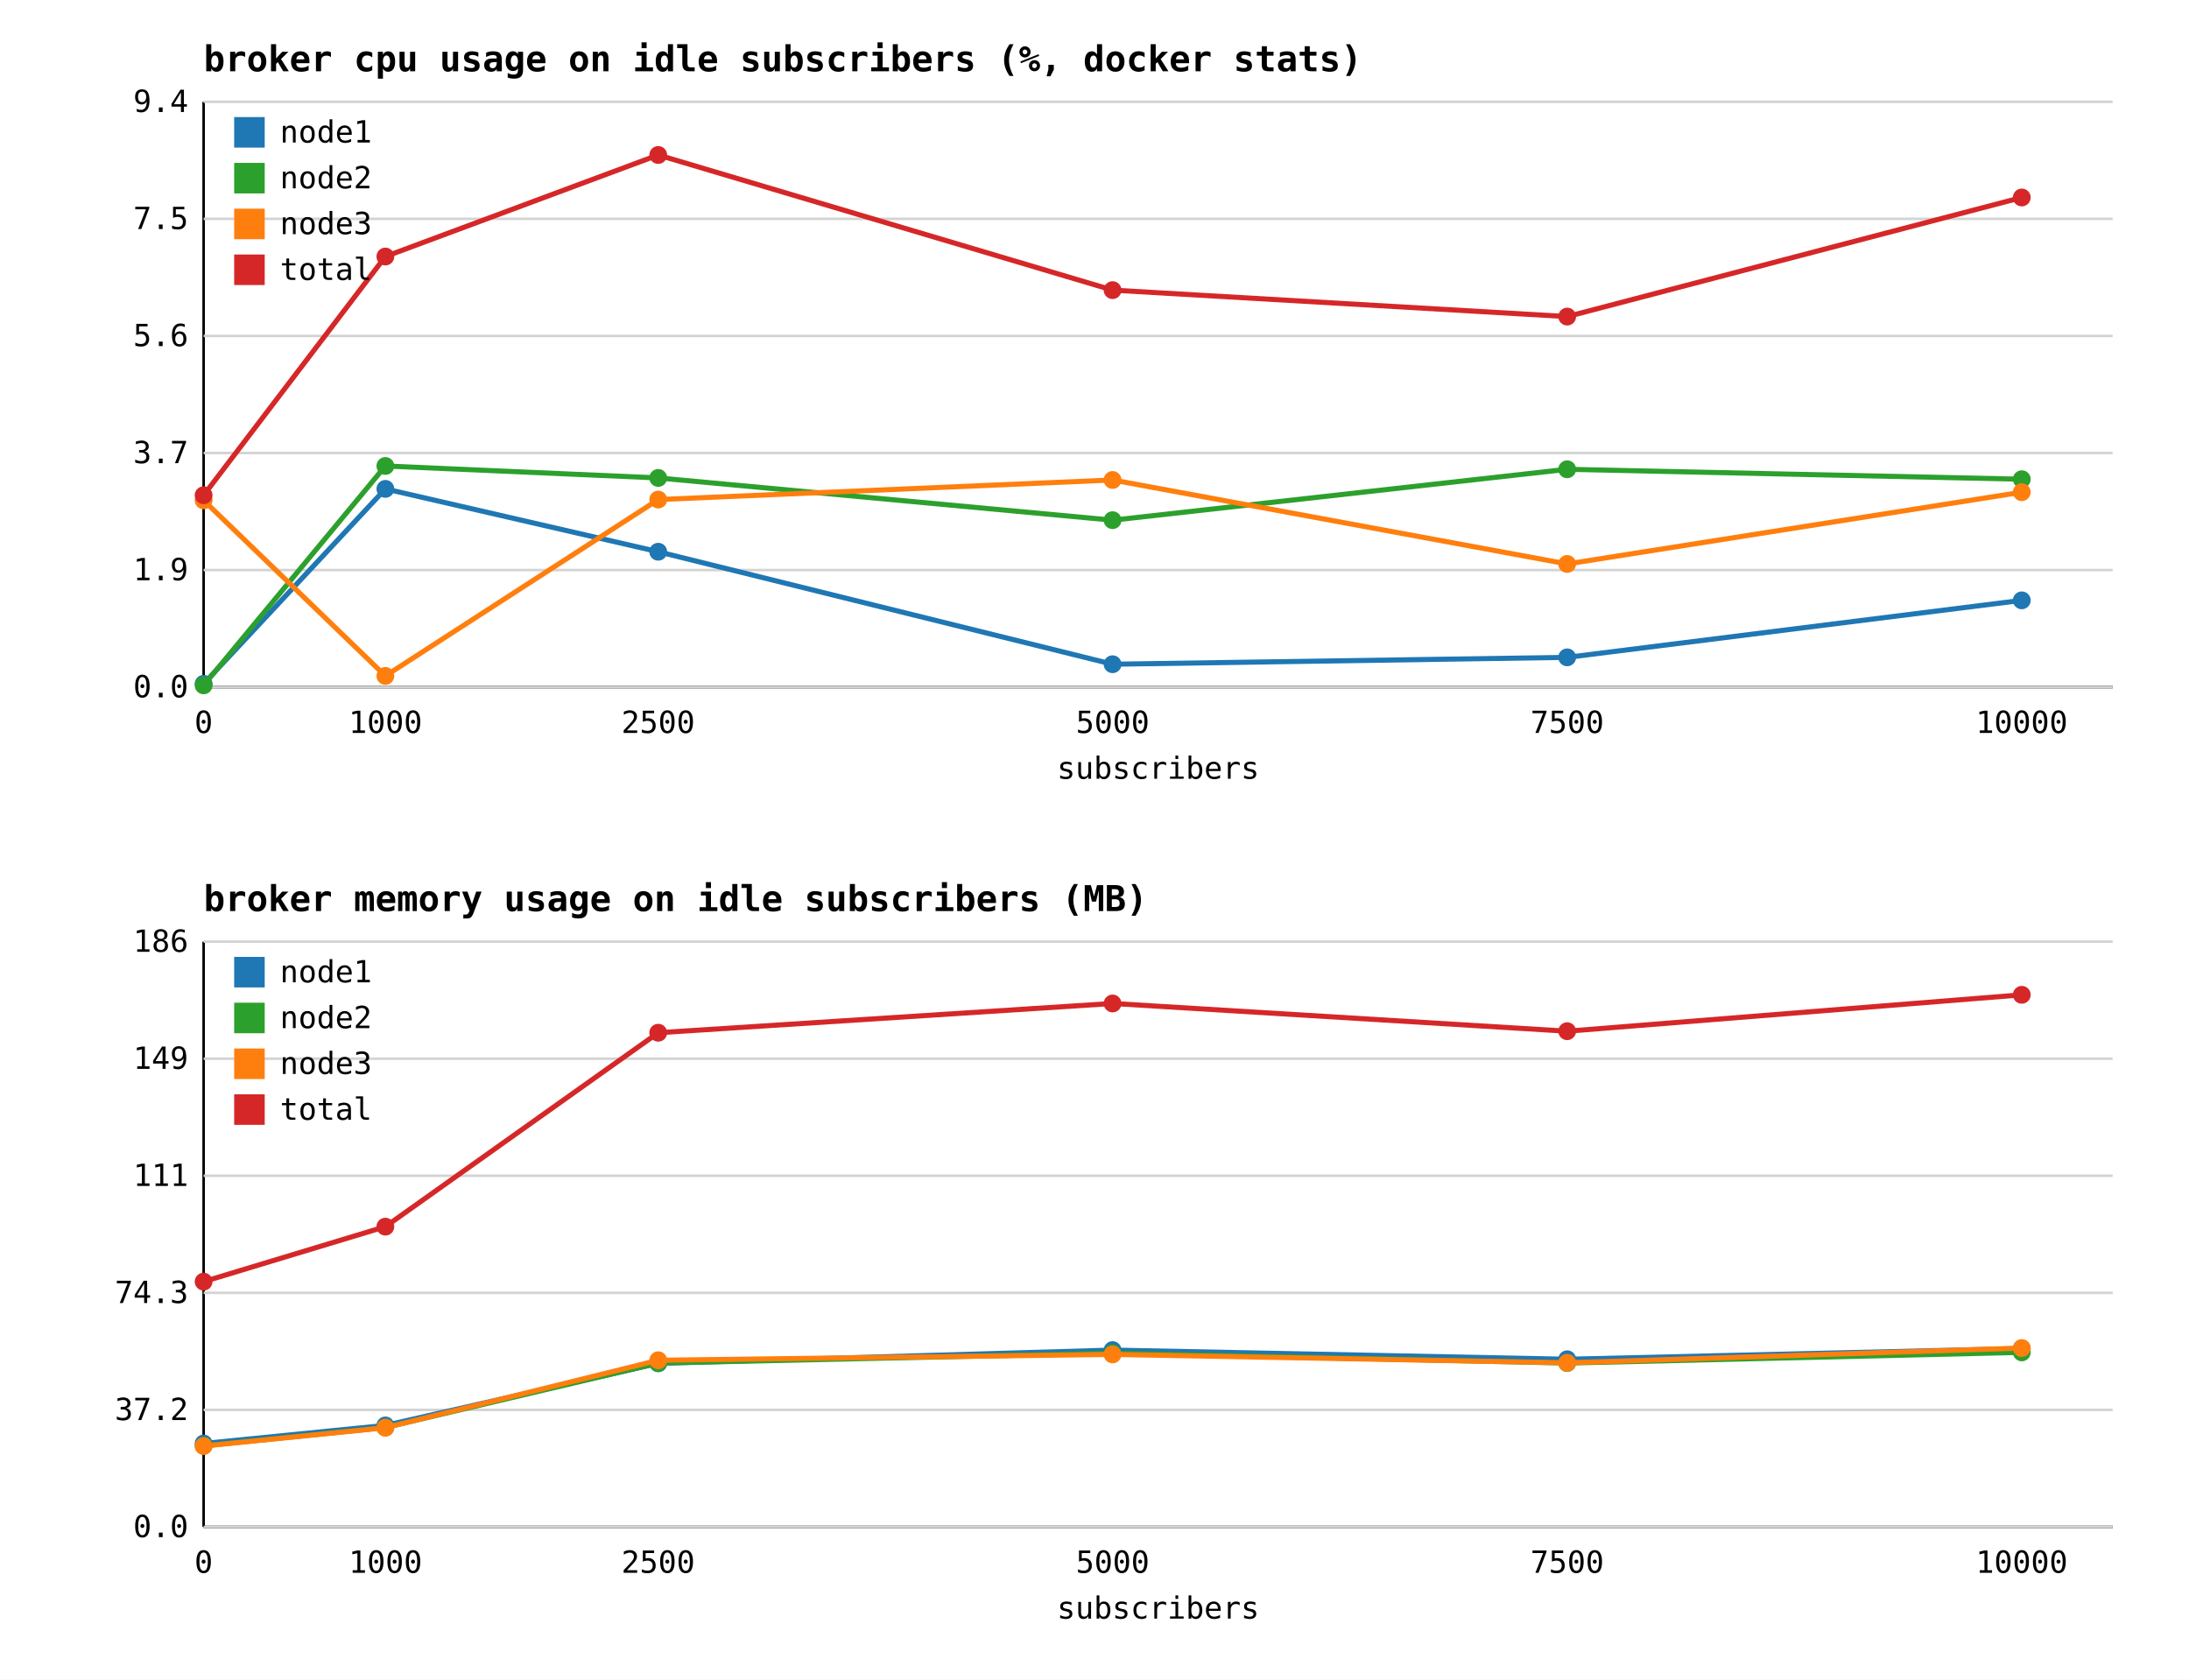
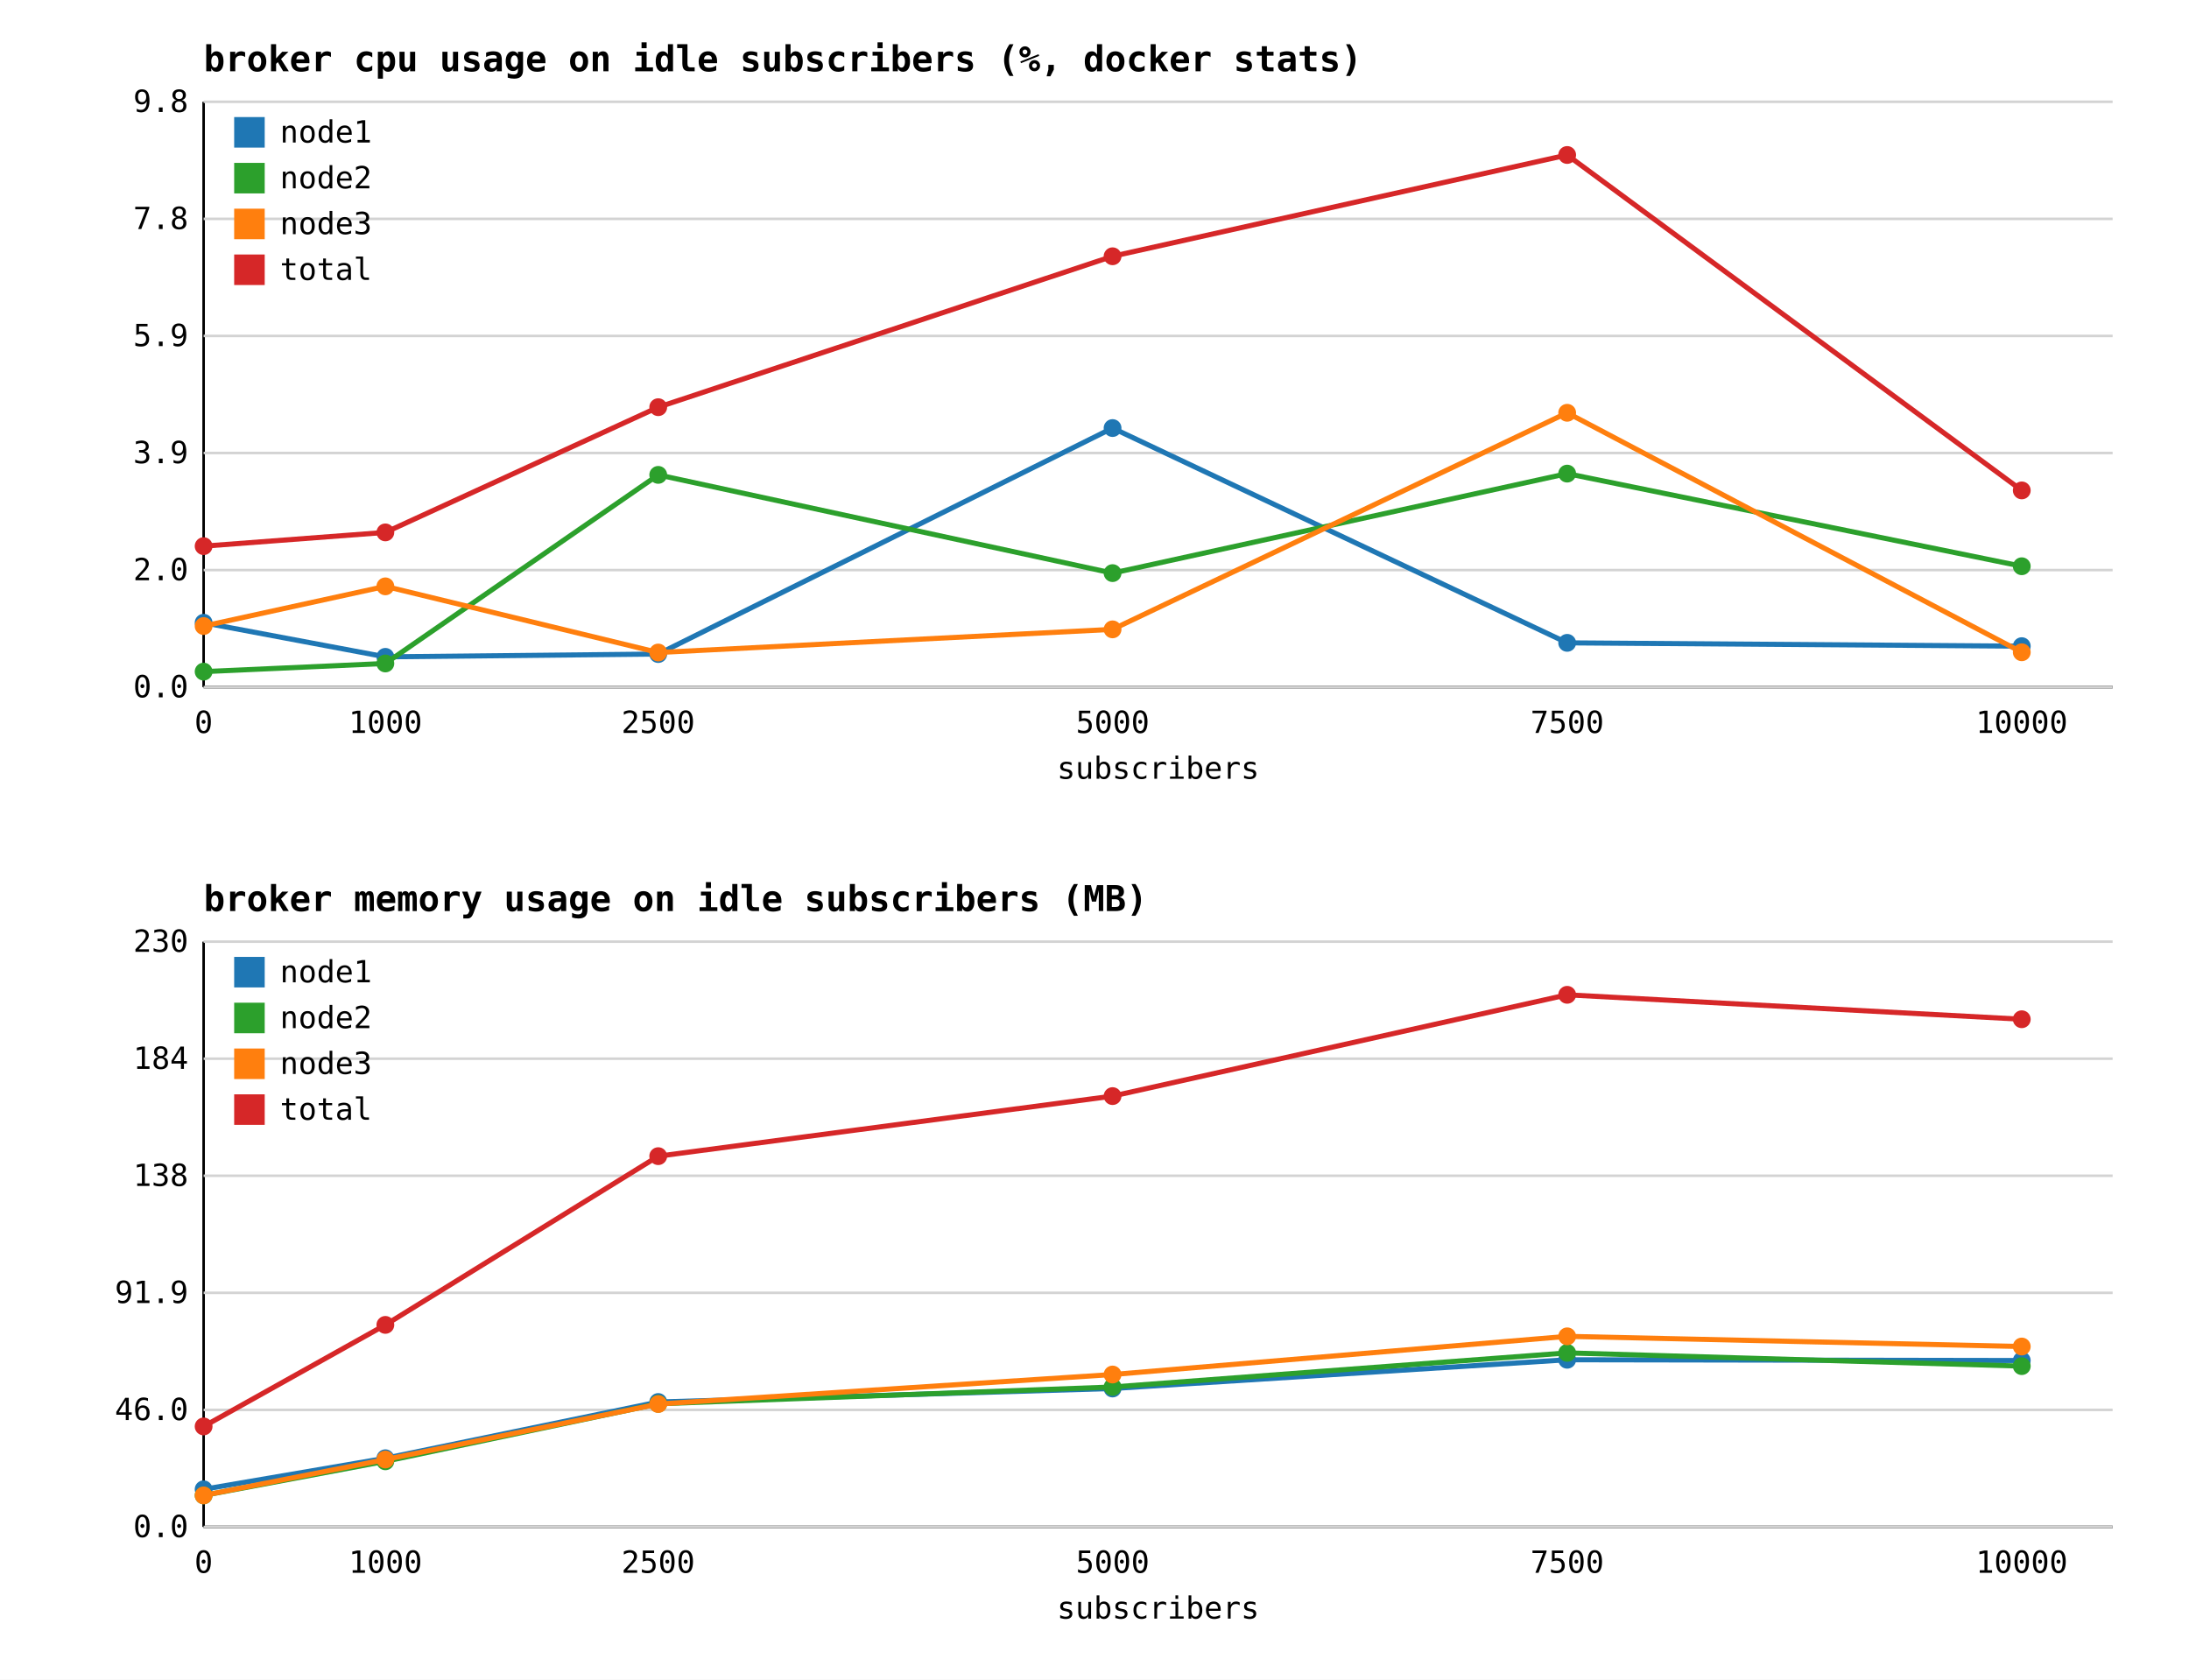
<svg xmlns="http://www.w3.org/2000/svg" width="860" height="660" viewBox="0 0 860 660" font-family="monospace" font-size="12">
  <rect width="860" height="660" fill="white" />
  <text x="80" y="28" font-size="14" font-weight="bold">broker cpu usage on idle subscribers (%, docker stats)</text>
  <line x1="80" y1="270" x2="830" y2="270" stroke="black" />
  <line x1="80" y1="40" x2="80" y2="270" stroke="black" />
  <line x1="80" y1="270" x2="830" y2="270" stroke="lightgray" />
  <text x="74" y="274" text-anchor="end">0.0</text>
  <line x1="80" y1="224" x2="830" y2="224" stroke="lightgray" />
-   <text x="74" y="228" text-anchor="end">1.9</text>
+   <text x="74" y="228" text-anchor="end">2.0</text>
  <line x1="80" y1="178" x2="830" y2="178" stroke="lightgray" />
-   <text x="74" y="182" text-anchor="end">3.7</text>
+   <text x="74" y="182" text-anchor="end">3.9</text>
  <line x1="80" y1="132" x2="830" y2="132" stroke="lightgray" />
-   <text x="74" y="136" text-anchor="end">5.6</text>
+   <text x="74" y="136" text-anchor="end">5.9</text>
  <line x1="80" y1="86" x2="830" y2="86" stroke="lightgray" />
-   <text x="74" y="90" text-anchor="end">7.5</text>
+   <text x="74" y="90" text-anchor="end">7.8</text>
  <line x1="80" y1="40" x2="830" y2="40" stroke="lightgray" />
-   <text x="74" y="44" text-anchor="end">9.4</text>
+   <text x="74" y="44" text-anchor="end">9.8</text>
  <text x="80" y="288" text-anchor="middle">0</text>
  <text x="151.429" y="288" text-anchor="middle">1000</text>
  <text x="258.571" y="288" text-anchor="middle">2500</text>
  <text x="437.143" y="288" text-anchor="middle">5000</text>
  <text x="615.714" y="288" text-anchor="middle">7500</text>
  <text x="794.286" y="288" text-anchor="middle">10000</text>
  <text x="455" y="306" text-anchor="middle">subscribers</text>
-   <polyline points="80.0,268.7 151.4,192.1 258.6,216.8 437.1,261.0 615.7,258.3 794.3,235.9" fill="none" stroke="#1f77b4" stroke-width="2" />
-   <circle cx="80.0" cy="268.7" r="3.5" fill="#1f77b4" />
-   <circle cx="151.4" cy="192.1" r="3.5" fill="#1f77b4" />
-   <circle cx="258.6" cy="216.8" r="3.5" fill="#1f77b4" />
-   <circle cx="437.1" cy="261.0" r="3.5" fill="#1f77b4" />
-   <circle cx="615.7" cy="258.3" r="3.5" fill="#1f77b4" />
-   <circle cx="794.3" cy="235.9" r="3.5" fill="#1f77b4" />
+   <polyline points="80.0,244.7 151.4,258.1 258.6,257.0 437.1,168.2 615.7,252.6 794.3,253.9" fill="none" stroke="#1f77b4" stroke-width="2" />
+   <circle cx="80.0" cy="244.7" r="3.5" fill="#1f77b4" />
+   <circle cx="151.4" cy="258.1" r="3.5" fill="#1f77b4" />
+   <circle cx="258.6" cy="257.0" r="3.5" fill="#1f77b4" />
+   <circle cx="437.1" cy="168.2" r="3.5" fill="#1f77b4" />
+   <circle cx="615.7" cy="252.6" r="3.5" fill="#1f77b4" />
+   <circle cx="794.3" cy="253.9" r="3.5" fill="#1f77b4" />
  <rect x="92" y="46" width="12" height="12" fill="#1f77b4" />
  <text x="110" y="56">node1</text>
-   <polyline points="80.0,269.3 151.4,183.1 258.6,187.8 437.1,204.4 615.7,184.4 794.3,188.3" fill="none" stroke="#2ca02c" stroke-width="2" />
-   <circle cx="80.0" cy="269.3" r="3.5" fill="#2ca02c" />
-   <circle cx="151.4" cy="183.1" r="3.5" fill="#2ca02c" />
-   <circle cx="258.6" cy="187.8" r="3.5" fill="#2ca02c" />
-   <circle cx="437.1" cy="204.4" r="3.5" fill="#2ca02c" />
-   <circle cx="615.7" cy="184.4" r="3.5" fill="#2ca02c" />
-   <circle cx="794.3" cy="188.3" r="3.5" fill="#2ca02c" />
+   <polyline points="80.0,263.9 151.4,260.7 258.6,186.6 437.1,225.2 615.7,186.1 794.3,222.5" fill="none" stroke="#2ca02c" stroke-width="2" />
+   <circle cx="80.0" cy="263.9" r="3.5" fill="#2ca02c" />
+   <circle cx="151.4" cy="260.7" r="3.5" fill="#2ca02c" />
+   <circle cx="258.6" cy="186.6" r="3.5" fill="#2ca02c" />
+   <circle cx="437.1" cy="225.2" r="3.5" fill="#2ca02c" />
+   <circle cx="615.7" cy="186.1" r="3.5" fill="#2ca02c" />
+   <circle cx="794.3" cy="222.5" r="3.5" fill="#2ca02c" />
  <rect x="92" y="64" width="12" height="12" fill="#2ca02c" />
  <text x="110" y="74">node2</text>
-   <polyline points="80.0,196.6 151.4,265.6 258.6,196.3 437.1,188.6 615.7,221.6 794.3,193.4" fill="none" stroke="#ff7f0e" stroke-width="2" />
-   <circle cx="80.0" cy="196.6" r="3.5" fill="#ff7f0e" />
-   <circle cx="151.4" cy="265.6" r="3.5" fill="#ff7f0e" />
-   <circle cx="258.6" cy="196.3" r="3.5" fill="#ff7f0e" />
-   <circle cx="437.1" cy="188.6" r="3.5" fill="#ff7f0e" />
-   <circle cx="615.7" cy="221.6" r="3.5" fill="#ff7f0e" />
-   <circle cx="794.3" cy="193.4" r="3.5" fill="#ff7f0e" />
+   <polyline points="80.0,246.0 151.4,230.4 258.6,256.4 437.1,247.3 615.7,162.2 794.3,256.3" fill="none" stroke="#ff7f0e" stroke-width="2" />
+   <circle cx="80.0" cy="246.0" r="3.5" fill="#ff7f0e" />
+   <circle cx="151.4" cy="230.4" r="3.5" fill="#ff7f0e" />
+   <circle cx="258.6" cy="256.4" r="3.5" fill="#ff7f0e" />
+   <circle cx="437.1" cy="247.3" r="3.5" fill="#ff7f0e" />
+   <circle cx="615.7" cy="162.2" r="3.5" fill="#ff7f0e" />
+   <circle cx="794.3" cy="256.3" r="3.5" fill="#ff7f0e" />
  <rect x="92" y="82" width="12" height="12" fill="#ff7f0e" />
  <text x="110" y="92">node3</text>
-   <polyline points="80.0,194.6 151.4,100.8 258.6,60.9 437.1,114.0 615.7,124.4 794.3,77.6" fill="none" stroke="#d62728" stroke-width="2" />
-   <circle cx="80.0" cy="194.6" r="3.5" fill="#d62728" />
-   <circle cx="151.4" cy="100.8" r="3.5" fill="#d62728" />
-   <circle cx="258.6" cy="60.9" r="3.5" fill="#d62728" />
-   <circle cx="437.1" cy="114.0" r="3.5" fill="#d62728" />
-   <circle cx="615.7" cy="124.4" r="3.5" fill="#d62728" />
-   <circle cx="794.3" cy="77.6" r="3.5" fill="#d62728" />
+   <polyline points="80.0,214.6 151.4,209.2 258.6,160.0 437.1,100.7 615.7,60.9 794.3,192.7" fill="none" stroke="#d62728" stroke-width="2" />
+   <circle cx="80.0" cy="214.6" r="3.5" fill="#d62728" />
+   <circle cx="151.4" cy="209.2" r="3.5" fill="#d62728" />
+   <circle cx="258.6" cy="160.0" r="3.5" fill="#d62728" />
+   <circle cx="437.1" cy="100.7" r="3.5" fill="#d62728" />
+   <circle cx="615.7" cy="60.9" r="3.5" fill="#d62728" />
+   <circle cx="794.3" cy="192.7" r="3.5" fill="#d62728" />
  <rect x="92" y="100" width="12" height="12" fill="#d62728" />
  <text x="110" y="110">total</text>
  <text x="80" y="358" font-size="14" font-weight="bold">broker memory usage on idle subscribers (MB)</text>
  <line x1="80" y1="600" x2="830" y2="600" stroke="black" />
  <line x1="80" y1="370" x2="80" y2="600" stroke="black" />
  <line x1="80" y1="600" x2="830" y2="600" stroke="lightgray" />
  <text x="74" y="604" text-anchor="end">0.0</text>
  <line x1="80" y1="554" x2="830" y2="554" stroke="lightgray" />
-   <text x="74" y="558" text-anchor="end">37.2</text>
+   <text x="74" y="558" text-anchor="end">46.0</text>
  <line x1="80" y1="508" x2="830" y2="508" stroke="lightgray" />
-   <text x="74" y="512" text-anchor="end">74.3</text>
+   <text x="74" y="512" text-anchor="end">91.9</text>
  <line x1="80" y1="462" x2="830" y2="462" stroke="lightgray" />
-   <text x="74" y="466" text-anchor="end">111</text>
+   <text x="74" y="466" text-anchor="end">138</text>
  <line x1="80" y1="416" x2="830" y2="416" stroke="lightgray" />
-   <text x="74" y="420" text-anchor="end">149</text>
+   <text x="74" y="420" text-anchor="end">184</text>
  <line x1="80" y1="370" x2="830" y2="370" stroke="lightgray" />
-   <text x="74" y="374" text-anchor="end">186</text>
+   <text x="74" y="374" text-anchor="end">230</text>
  <text x="80" y="618" text-anchor="middle">0</text>
  <text x="151.429" y="618" text-anchor="middle">1000</text>
  <text x="258.571" y="618" text-anchor="middle">2500</text>
  <text x="437.143" y="618" text-anchor="middle">5000</text>
  <text x="615.714" y="618" text-anchor="middle">7500</text>
  <text x="794.286" y="618" text-anchor="middle">10000</text>
  <text x="455" y="636" text-anchor="middle">subscribers</text>
-   <polyline points="80.0,567.2 151.4,560.1 258.6,535.7 437.1,530.5 615.7,534.1 794.3,529.9" fill="none" stroke="#1f77b4" stroke-width="2" />
-   <circle cx="80.0" cy="567.2" r="3.5" fill="#1f77b4" />
-   <circle cx="151.4" cy="560.1" r="3.5" fill="#1f77b4" />
-   <circle cx="258.6" cy="535.7" r="3.5" fill="#1f77b4" />
-   <circle cx="437.1" cy="530.5" r="3.5" fill="#1f77b4" />
-   <circle cx="615.7" cy="534.1" r="3.5" fill="#1f77b4" />
-   <circle cx="794.3" cy="529.9" r="3.5" fill="#1f77b4" />
+   <polyline points="80.0,585.2 151.4,573.0 258.6,550.9 437.1,545.6 615.7,534.3 794.3,534.6" fill="none" stroke="#1f77b4" stroke-width="2" />
+   <circle cx="80.0" cy="585.2" r="3.5" fill="#1f77b4" />
+   <circle cx="151.4" cy="573.0" r="3.5" fill="#1f77b4" />
+   <circle cx="258.6" cy="550.9" r="3.5" fill="#1f77b4" />
+   <circle cx="437.1" cy="545.6" r="3.5" fill="#1f77b4" />
+   <circle cx="615.7" cy="534.3" r="3.5" fill="#1f77b4" />
+   <circle cx="794.3" cy="534.6" r="3.5" fill="#1f77b4" />
  <rect x="92" y="376" width="12" height="12" fill="#1f77b4" />
  <text x="110" y="386">node1</text>
-   <polyline points="80.0,568.1 151.4,560.9 258.6,535.6 437.1,531.7 615.7,535.6 794.3,531.4" fill="none" stroke="#2ca02c" stroke-width="2" />
-   <circle cx="80.0" cy="568.1" r="3.5" fill="#2ca02c" />
-   <circle cx="151.4" cy="560.9" r="3.5" fill="#2ca02c" />
-   <circle cx="258.6" cy="535.6" r="3.5" fill="#2ca02c" />
-   <circle cx="437.1" cy="531.7" r="3.5" fill="#2ca02c" />
-   <circle cx="615.7" cy="535.6" r="3.5" fill="#2ca02c" />
-   <circle cx="794.3" cy="531.4" r="3.5" fill="#2ca02c" />
+   <polyline points="80.0,587.6 151.4,574.2 258.6,551.6 437.1,545.0 615.7,531.6 794.3,536.8" fill="none" stroke="#2ca02c" stroke-width="2" />
+   <circle cx="80.0" cy="587.6" r="3.5" fill="#2ca02c" />
+   <circle cx="151.4" cy="574.2" r="3.5" fill="#2ca02c" />
+   <circle cx="258.6" cy="551.6" r="3.5" fill="#2ca02c" />
+   <circle cx="437.1" cy="545.0" r="3.5" fill="#2ca02c" />
+   <circle cx="615.7" cy="531.6" r="3.5" fill="#2ca02c" />
+   <circle cx="794.3" cy="536.8" r="3.5" fill="#2ca02c" />
  <rect x="92" y="394" width="12" height="12" fill="#2ca02c" />
  <text x="110" y="404">node2</text>
-   <polyline points="80.0,568.2 151.4,561.0 258.6,534.5 437.1,532.2 615.7,535.5 794.3,529.7" fill="none" stroke="#ff7f0e" stroke-width="2" />
-   <circle cx="80.0" cy="568.2" r="3.5" fill="#ff7f0e" />
-   <circle cx="151.4" cy="561.0" r="3.5" fill="#ff7f0e" />
-   <circle cx="258.6" cy="534.5" r="3.5" fill="#ff7f0e" />
-   <circle cx="437.1" cy="532.2" r="3.5" fill="#ff7f0e" />
-   <circle cx="615.7" cy="535.5" r="3.5" fill="#ff7f0e" />
-   <circle cx="794.3" cy="529.7" r="3.5" fill="#ff7f0e" />
+   <polyline points="80.0,587.6 151.4,573.5 258.6,551.7 437.1,540.1 615.7,525.1 794.3,529.1" fill="none" stroke="#ff7f0e" stroke-width="2" />
+   <circle cx="80.0" cy="587.6" r="3.5" fill="#ff7f0e" />
+   <circle cx="151.4" cy="573.5" r="3.5" fill="#ff7f0e" />
+   <circle cx="258.6" cy="551.7" r="3.5" fill="#ff7f0e" />
+   <circle cx="437.1" cy="540.1" r="3.5" fill="#ff7f0e" />
+   <circle cx="615.7" cy="525.1" r="3.5" fill="#ff7f0e" />
+   <circle cx="794.3" cy="529.1" r="3.5" fill="#ff7f0e" />
  <rect x="92" y="412" width="12" height="12" fill="#ff7f0e" />
  <text x="110" y="422">node3</text>
-   <polyline points="80.0,503.6 151.4,482.0 258.6,405.8 437.1,394.3 615.7,405.2 794.3,390.9" fill="none" stroke="#d62728" stroke-width="2" />
-   <circle cx="80.0" cy="503.6" r="3.5" fill="#d62728" />
-   <circle cx="151.4" cy="482.0" r="3.5" fill="#d62728" />
-   <circle cx="258.6" cy="405.8" r="3.5" fill="#d62728" />
-   <circle cx="437.1" cy="394.3" r="3.5" fill="#d62728" />
-   <circle cx="615.7" cy="405.2" r="3.5" fill="#d62728" />
-   <circle cx="794.3" cy="390.9" r="3.5" fill="#d62728" />
+   <polyline points="80.0,560.5 151.4,520.6 258.6,454.3 437.1,430.7 615.7,390.9 794.3,400.5" fill="none" stroke="#d62728" stroke-width="2" />
+   <circle cx="80.0" cy="560.5" r="3.5" fill="#d62728" />
+   <circle cx="151.4" cy="520.6" r="3.5" fill="#d62728" />
+   <circle cx="258.6" cy="454.3" r="3.5" fill="#d62728" />
+   <circle cx="437.1" cy="430.7" r="3.5" fill="#d62728" />
+   <circle cx="615.7" cy="390.9" r="3.5" fill="#d62728" />
+   <circle cx="794.3" cy="400.5" r="3.5" fill="#d62728" />
  <rect x="92" y="430" width="12" height="12" fill="#d62728" />
  <text x="110" y="440">total</text>
</svg>
